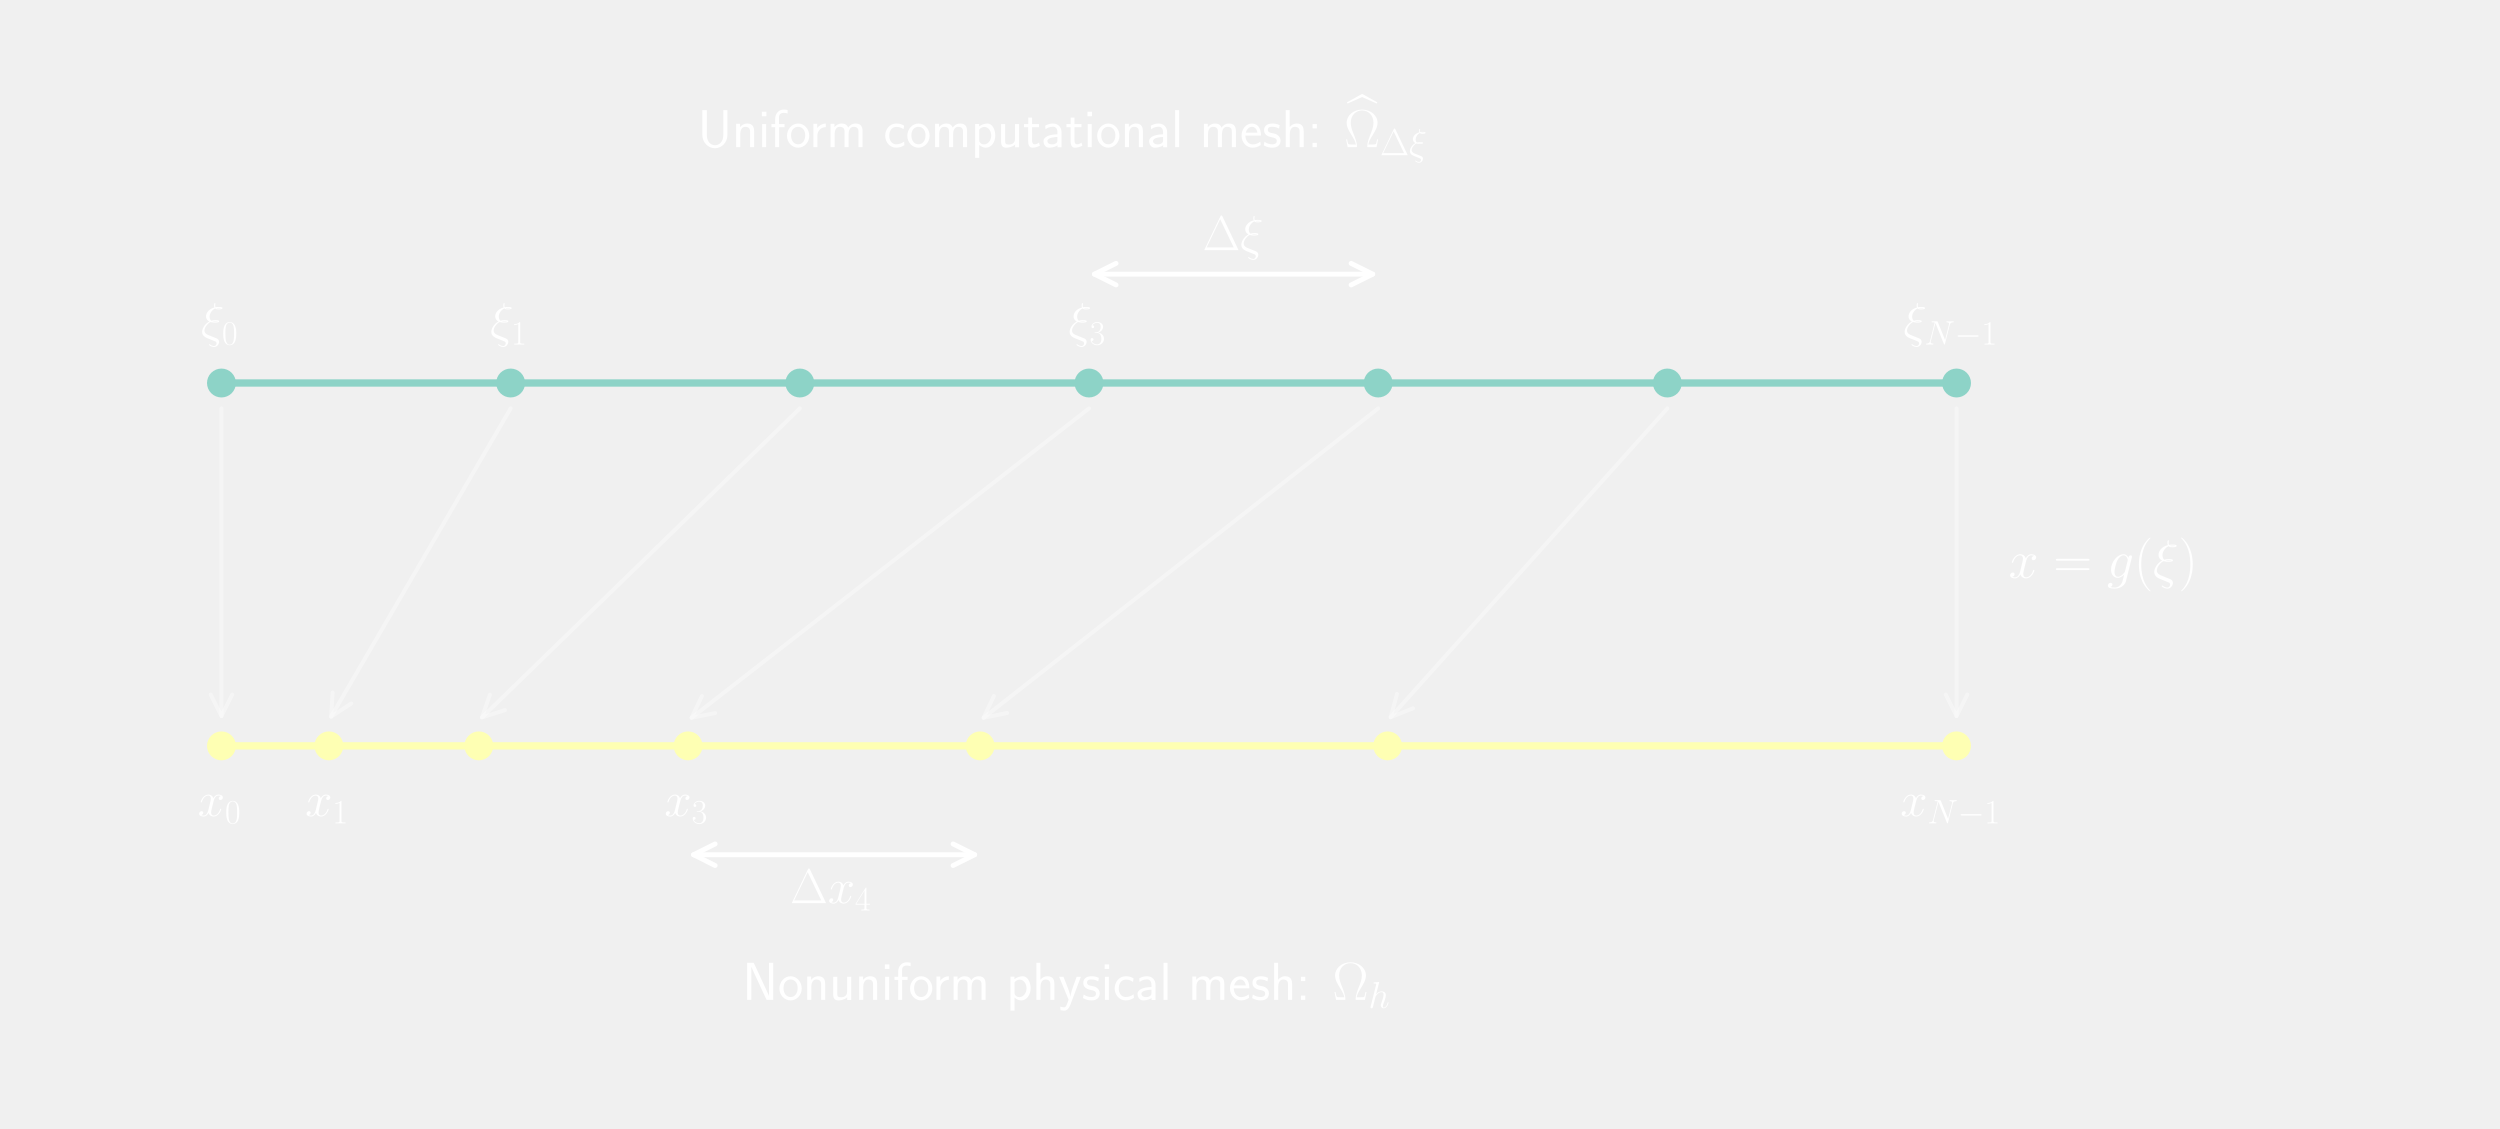
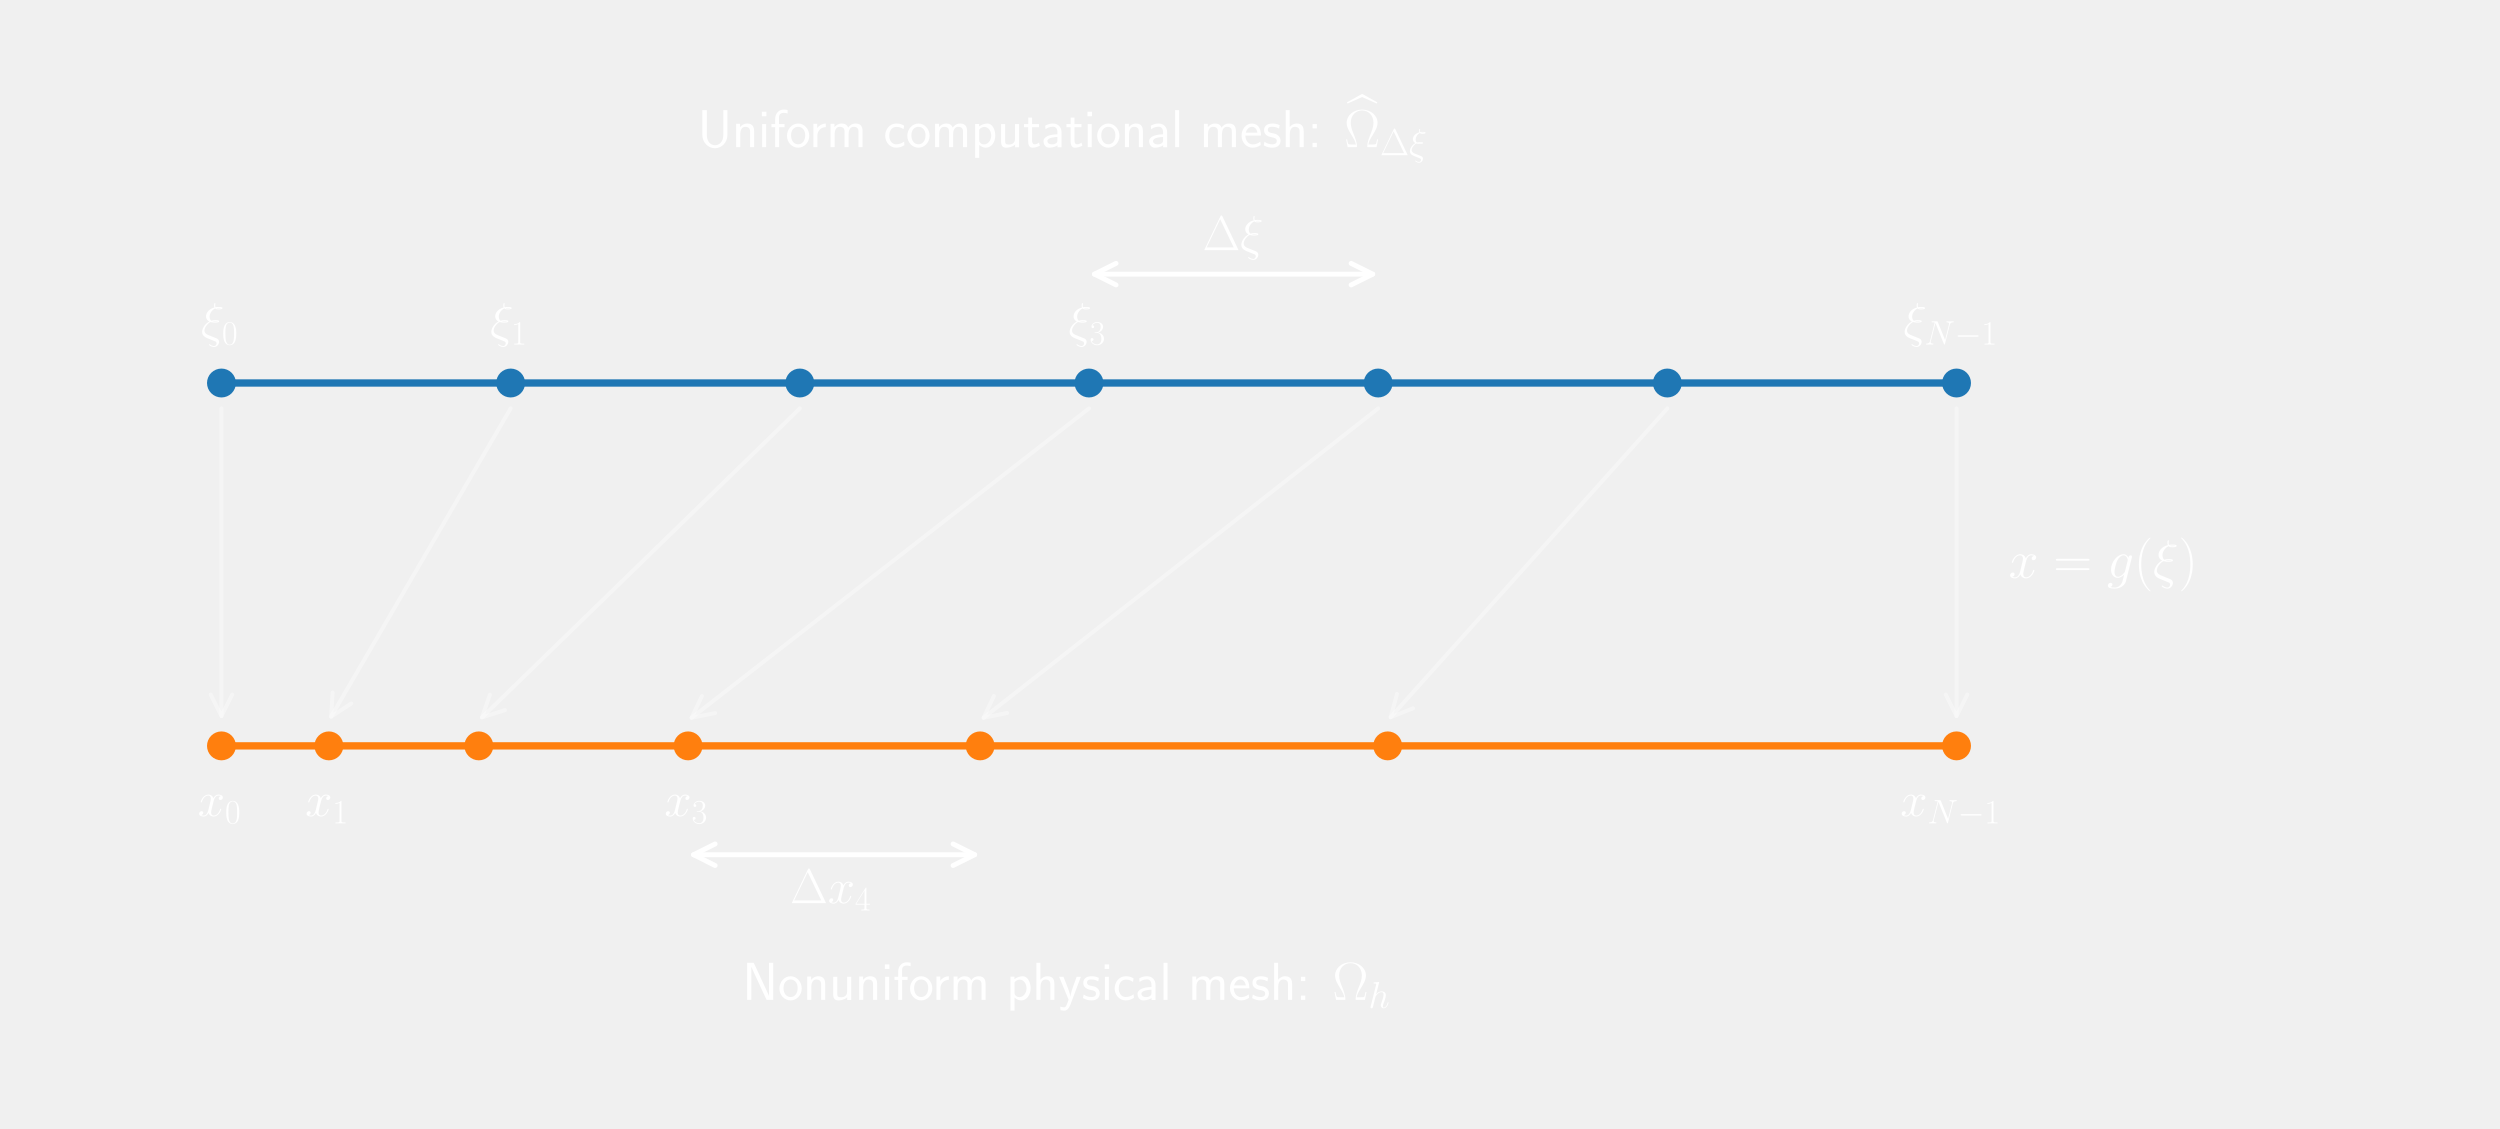
<svg xmlns="http://www.w3.org/2000/svg" xmlns:xlink="http://www.w3.org/1999/xlink" width="510.236pt" height="230.4pt" viewBox="0 0 510.236 230.4" version="1.1">
  <defs>
    <style type="text/css">*{stroke-linejoin: round; stroke-linecap: butt}</style>
  </defs>
  <g id="figure_1">
    <g id="patch_1">
      <path d="M 0 230.4  L 510.236 230.4  L 510.236 0  L 0 0  L 0 230.4  z " style="fill: none" />
    </g>
    <g id="axes_1">
      <g id="line2d_1">
-         <path d="M 45.198 78.171  L 399.317 78.171  " clip-path="url(#pd832ab5aaf)" style="fill: none; stroke: #8dd3c7; stroke-width: 1.5; stroke-linecap: square" />
+         <path d="M 45.198 78.171  L 399.317 78.171  " clip-path="url(#p89df6fd78f)" style="fill: none; stroke: #1f77b4; stroke-width: 1.5; stroke-linecap: square" />
      </g>
      <g id="line2d_2">
-         <path d="M 45.198 152.229  L 399.317 152.229  " clip-path="url(#pd832ab5aaf)" style="fill: none; stroke: #feffb3; stroke-width: 1.5; stroke-linecap: square" />
+         <path d="M 45.198 152.229  L 399.317 152.229  " clip-path="url(#p89df6fd78f)" style="fill: none; stroke: #ff7f0e; stroke-width: 1.5; stroke-linecap: square" />
      </g>
      <g id="patch_2">
        <path d="M 45.198 83.355  Q 45.198 115.2 45.198 146.15  " style="fill: none; opacity: 0.35; stroke: #ffffff; stroke-width: 0.8; stroke-linecap: round" />
        <path d="M 47.398 141.75  L 45.198 146.15  L 42.998 141.75  " style="fill: none; opacity: 0.35; stroke: #ffffff; stroke-width: 0.8; stroke-linecap: round" />
      </g>
      <g id="patch_3">
        <path d="M 104.218 83.355  Q 85.671 115.2 67.575 146.272  " style="fill: none; opacity: 0.35; stroke: #ffffff; stroke-width: 0.8; stroke-linecap: round" />
        <path d="M 71.691 143.577  L 67.575 146.272  L 67.888 141.362  " style="fill: none; opacity: 0.35; stroke: #ffffff; stroke-width: 0.8; stroke-linecap: round" />
      </g>
      <g id="patch_4">
        <path d="M 163.238 83.355  Q 130.482 115.2 98.368 146.421  " style="fill: none; opacity: 0.35; stroke: #ffffff; stroke-width: 0.8; stroke-linecap: round" />
        <path d="M 103.056 144.931  L 98.368 146.421  L 99.989 141.777  " style="fill: none; opacity: 0.35; stroke: #ffffff; stroke-width: 0.8; stroke-linecap: round" />
      </g>
      <g id="patch_5">
        <path d="M 222.257 83.355  Q 181.346 115.2 141.141 146.495  " style="fill: none; opacity: 0.35; stroke: #ffffff; stroke-width: 0.8; stroke-linecap: round" />
        <path d="M 145.964 145.529  L 141.141 146.495  L 143.262 142.056  " style="fill: none; opacity: 0.35; stroke: #ffffff; stroke-width: 0.8; stroke-linecap: round" />
      </g>
      <g id="patch_6">
        <path d="M 281.277 83.355  Q 240.658 115.2 200.743 146.493  " style="fill: none; opacity: 0.35; stroke: #ffffff; stroke-width: 0.8; stroke-linecap: round" />
        <path d="M 205.563 145.509  L 200.743 146.493  L 202.849 142.047  " style="fill: none; opacity: 0.35; stroke: #ffffff; stroke-width: 0.8; stroke-linecap: round" />
      </g>
      <g id="patch_7">
        <path d="M 340.297 83.355  Q 311.76 115.2 283.821 146.378  " style="fill: none; opacity: 0.35; stroke: #ffffff; stroke-width: 0.8; stroke-linecap: round" />
        <path d="M 288.395 144.57  L 283.821 146.378  L 285.119 141.633  " style="fill: none; opacity: 0.35; stroke: #ffffff; stroke-width: 0.8; stroke-linecap: round" />
      </g>
      <g id="patch_8">
        <path d="M 399.317 83.355  Q 399.317 115.2 399.317 146.15  " style="fill: none; opacity: 0.35; stroke: #ffffff; stroke-width: 0.8; stroke-linecap: round" />
        <path d="M 401.517 141.75  L 399.317 146.15  L 397.117 141.75  " style="fill: none; opacity: 0.35; stroke: #ffffff; stroke-width: 0.8; stroke-linecap: round" />
      </g>
      <g id="text_1">
        <g style="fill: #ffffff" transform="translate(41.03284 68.82854) scale(0.1 -0.1)">
          <defs>
            <path id="CMMI12-19" d="M 1670 0  L 998 271  C 832 335 448 490 448 876  C 448 1430 1120 1990 1254 1990  C 1267 1990 1324 1977 1344 1971  C 1516 1919 1683 1919 1798 1919  C 1996 1919 2374 1919 2374 2089  C 2374 2220 2144 2240 1868 2240  C 1740 2240 1568 2240 1337 2163  C 1184 2291 1120 2497 1120 2690  C 1120 3043 1350 3545 1856 3780  C 1971 3648 2124 3648 2259 3648  C 2419 3648 2809 3648 2809 3817  C 2809 3968 2502 3968 2297 3968  C 2169 3968 2073 3968 1894 3936  C 1862 4016 1856 4029 1856 4180  C 1856 4303 1881 4396 1881 4415  C 1881 4454 1849 4480 1817 4480  C 1715 4480 1715 4235 1715 4180  C 1715 4084 1721 3988 1760 3904  C 992 3705 652 3159 652 2741  C 652 2355 908 2144 1081 2066  C 422 1713 140 1057 140 709  C 140 148 646 -51 876 -148  L 1452 -380  C 1612 -438 1875 -547 1920 -573  C 1984 -618 2035 -695 2035 -798  C 2035 -934 1932 -1152 1708 -1152  C 1612 -1152 1401 -1127 1171 -953  C 1126 -914 1120 -908 1094 -908  C 1062 -908 1030 -934 1030 -972  C 1030 -1043 1363 -1280 1708 -1280  C 2118 -1280 2368 -882 2368 -605  C 2368 -405 2259 -244 2054 -154  L 1670 0  z M 1996 3817  C 2105 3840 2220 3840 2304 3840  C 2515 3840 2534 3835 2662 3812  C 2585 3789 2534 3776 2265 3776  C 2144 3776 2067 3776 1996 3817  z M 1491 2084  C 1644 2112 1785 2112 1862 2112  C 2073 2112 2086 2107 2227 2084  C 2156 2061 2099 2048 1824 2048  C 1670 2048 1606 2048 1491 2084  z " transform="scale(0.015625)" />
            <path id="CMR17-32" d="M 2688 2038  C 2688 2430 2681 3099 2412 3613  C 2176 4063 1798 4224 1465 4224  C 1158 4224 768 4082 524 3620  C 268 3137 243 2539 243 2038  C 243 1671 249 1112 448 623  C 723 -39 1216 -128 1465 -128  C 1760 -128 2208 -7 2470 604  C 2662 1048 2688 1568 2688 2038  z M 1465 -26  C 1056 -26 812 328 723 816  C 652 1196 652 1749 652 2109  C 652 2604 652 3015 736 3407  C 857 3954 1216 4121 1465 4121  C 1728 4121 2067 3947 2188 3420  C 2272 3054 2278 2623 2278 2109  C 2278 1691 2278 1176 2201 797  C 2067 96 1689 -26 1465 -26  z " transform="scale(0.015625)" />
          </defs>
          <use xlink:href="#CMMI12-19" transform="scale(0.996264)" />
          <use xlink:href="#CMR17-32" transform="translate(42.60603 -14.94392) scale(0.697382)" />
        </g>
      </g>
      <g id="text_2">
        <g style="fill: #ffffff" transform="translate(100.0527 68.82854) scale(0.1 -0.1)">
          <defs>
            <path id="CMR17-33" d="M 1702 4083  C 1702 4217 1696 4224 1606 4224  C 1356 3927 979 3833 620 3820  C 601 3820 569 3820 563 3808  C 556 3795 556 3782 556 3648  C 755 3648 1088 3686 1344 3839  L 1344 467  C 1344 243 1331 166 780 166  L 588 166  L 588 0  C 896 6 1216 12 1523 12  C 1830 12 2150 6 2457 0  L 2457 166  L 2265 166  C 1715 166 1702 236 1702 467  L 1702 4083  z " transform="scale(0.015625)" />
          </defs>
          <use xlink:href="#CMMI12-19" transform="scale(0.996264)" />
          <use xlink:href="#CMR17-33" transform="translate(42.60603 -14.94392) scale(0.697382)" />
        </g>
      </g>
      <g id="text_3">
        <g style="fill: #ffffff" transform="translate(218.0924 68.82854) scale(0.1 -0.1)">
          <defs>
            <path id="CMR17-35" d="M 1414 2176  C 1984 2176 2233 1673 2233 1094  C 2233 322 1824 25 1452 25  C 1113 25 563 193 390 691  C 422 678 454 678 486 678  C 640 678 755 780 755 947  C 755 1132 614 1216 486 1216  C 377 1216 211 1164 211 927  C 211 335 787 -128 1465 -128  C 2176 -128 2720 432 2720 1087  C 2720 1718 2208 2176 1600 2246  C 2086 2347 2553 2776 2553 3353  C 2553 3856 2048 4224 1472 4224  C 889 4224 377 3862 377 3347  C 377 3123 544 3084 627 3084  C 761 3084 876 3167 876 3334  C 876 3500 761 3584 627 3584  C 601 3584 569 3584 544 3571  C 729 3999 1235 4076 1459 4076  C 1683 4076 2105 3966 2105 3347  C 2105 3167 2080 2851 1862 2574  C 1670 2329 1452 2316 1241 2297  C 1209 2297 1062 2284 1036 2284  C 992 2278 966 2272 966 2227  C 966 2182 972 2176 1100 2176  L 1414 2176  z " transform="scale(0.015625)" />
          </defs>
          <use xlink:href="#CMMI12-19" transform="scale(0.996264)" />
          <use xlink:href="#CMR17-35" transform="translate(42.60603 -14.94392) scale(0.697382)" />
        </g>
      </g>
      <g id="text_4">
        <g style="fill: #ffffff" transform="translate(388.5095 68.82854) scale(0.1 -0.1)">
          <defs>
            <path id="CMMI12-4f" d="M 4736 3682  C 4806 3956 4909 4147 5395 4166  C 5414 4166 5491 4172 5491 4281  C 5491 4352 5433 4352 5408 4352  C 5280 4352 4953 4339 4825 4339  L 4518 4339  C 4429 4339 4313 4352 4224 4352  C 4185 4352 4109 4352 4109 4230  C 4109 4166 4160 4166 4205 4166  C 4589 4153 4614 4007 4614 3892  C 4614 3835 4608 3816 4589 3726  L 3865 854  L 2496 4243  C 2451 4345 2444 4352 2304 4352  L 1523 4352  C 1395 4352 1337 4352 1337 4230  C 1337 4166 1382 4166 1504 4166  C 1536 4166 1913 4166 1913 4109  C 1913 4096 1900 4045 1894 4026  L 1043 650  C 966 338 812 204 390 185  C 358 185 294 179 294 64  C 294 0 358 0 377 0  C 505 0 832 12 960 12  L 1267 12  C 1356 12 1465 0 1555 0  C 1600 0 1670 0 1670 121  C 1670 179 1606 185 1580 185  C 1369 191 1164 230 1164 459  C 1164 510 1177 567 1190 618  L 2054 4026  C 2092 3962 2092 3949 2118 3892  L 3641 115  C 3673 38 3686 0 3744 0  C 3808 0 3814 19 3840 128  L 4736 3682  z " transform="scale(0.015625)" />
            <path id="CMSY10-1" d="M 4217 1472  C 4326 1472 4441 1472 4441 1600  C 4441 1728 4326 1728 4217 1728  L 755 1728  C 646 1728 531 1728 531 1600  C 531 1472 646 1472 755 1472  L 4217 1472  z " transform="scale(0.015625)" />
          </defs>
          <use xlink:href="#CMMI12-19" transform="scale(0.996264)" />
          <use xlink:href="#CMMI12-4f" transform="translate(42.60603 -14.94392) scale(0.697382)" />
          <use xlink:href="#CMSY10-1" transform="translate(104.571 -14.94392) scale(0.697382)" />
          <use xlink:href="#CMR17-33" transform="translate(158.812 -14.94392) scale(0.697382)" />
        </g>
      </g>
      <g id="text_5">
        <g style="fill: #ffffff" transform="translate(40.36521 166.5528) scale(0.1 -0.1)">
          <defs>
            <path id="CMMI12-79" d="M 3033 2624  C 2828 2585 2752 2431 2752 2310  C 2752 2156 2873 2105 2963 2105  C 3155 2105 3289 2271 3289 2444  C 3289 2694 2982 2816 2713 2816  C 2323 2816 2105 2451 2048 2329  C 1900 2790 1504 2816 1388 2816  C 736 2816 390 1993 390 1849  C 390 1823 416 1790 460 1790  C 512 1790 524 1829 537 1855  C 755 2572 1184 2687 1369 2687  C 1657 2687 1715 2438 1715 2284  C 1715 2143 1676 1993 1600 1678  L 1382 778  C 1286 390 1100 64 761 64  C 729 64 569 64 435 126  C 665 166 716 358 716 435  C 716 563 620 640 499 640  C 345 640 179 505 179 300  C 179 57 480 -64 755 -64  C 1062 -64 1280 153 1414 415  C 1516 64 1836 -64 2073 -64  C 2726 -64 3072 751 3072 896  C 3072 929 3046 955 3008 955  C 2950 955 2944 922 2924 870  C 2752 300 2380 64 2092 64  C 1868 64 1747 204 1747 467  C 1747 607 1772 712 1875 1146  L 2099 2039  C 2195 2425 2412 2687 2707 2687  C 2720 2687 2899 2687 3033 2624  z " transform="scale(0.015625)" />
          </defs>
          <use xlink:href="#CMMI12-79" transform="scale(0.996264)" />
          <use xlink:href="#CMR17-32" transform="translate(55.43406 -14.94392) scale(0.697382)" />
        </g>
      </g>
      <g id="text_6">
        <g style="fill: #ffffff" transform="translate(62.29239 166.5528) scale(0.1 -0.1)">
          <use xlink:href="#CMMI12-79" transform="scale(0.996264)" />
          <use xlink:href="#CMR17-33" transform="translate(55.43406 -14.94392) scale(0.697382)" />
        </g>
      </g>
      <g id="text_7">
        <g style="fill: #ffffff" transform="translate(135.6025 166.5528) scale(0.1 -0.1)">
          <use xlink:href="#CMMI12-79" transform="scale(0.996264)" />
          <use xlink:href="#CMR17-35" transform="translate(55.43406 -14.94392) scale(0.697382)" />
        </g>
      </g>
      <g id="text_8">
        <g style="fill: #ffffff" transform="translate(387.8419 166.5528) scale(0.1 -0.1)">
          <use xlink:href="#CMMI12-79" transform="scale(0.996264)" />
          <use xlink:href="#CMMI12-4f" transform="translate(55.43406 -14.94392) scale(0.697382)" />
          <use xlink:href="#CMSY10-1" transform="translate(117.399 -14.94392) scale(0.697382)" />
          <use xlink:href="#CMR17-33" transform="translate(171.64 -14.94392) scale(0.697382)" />
        </g>
      </g>
      <g id="text_9">
        <g style="fill: #ffffff" transform="translate(142.379 30.03429) scale(0.11 -0.11)">
          <defs>
            <path id="CMSS17-57" d="M 3552 4416  L 3065 4416  L 3065 1459  C 3065 608 2547 230 2073 230  C 1587 230 1100 627 1100 1452  L 1100 4416  L 563 4416  L 563 1465  C 563 544 1273 -128 2067 -128  C 2860 -128 3552 544 3552 1465  L 3552 4416  z " transform="scale(0.015625)" />
            <path id="CMSS17-70" d="M 2617 1878  C 2617 2283 2521 2816 1798 2816  C 1388 2816 1120 2604 940 2386  L 940 2783  L 473 2783  L 473 0  L 960 0  L 960 1556  C 960 1962 1113 2425 1548 2425  C 2112 2425 2131 2045 2131 1826  L 2131 0  L 2617 0  L 2617 1878  z " transform="scale(0.015625)" />
            <path id="CMSS17-6b" d="M 979 4224  L 441 4224  L 441 3686  L 979 3686  L 979 4224  z M 947 2752  L 473 2752  L 473 0  L 947 0  L 947 2752  z " transform="scale(0.015625)" />
            <path id="CMSS17-68" d="M 1075 2380  L 1721 2380  L 1721 2752  L 1062 2752  L 1062 3563  C 1062 4013 1408 4089 1606 4089  C 1670 4089 1849 4089 2080 4007  L 2080 4428  C 1932 4460 1753 4480 1612 4480  C 1017 4480 601 3994 601 3366  L 601 2752  L 160 2752  L 160 2380  L 601 2380  L 601 0  L 1075 0  L 1075 2380  z " transform="scale(0.015625)" />
            <path id="CMSS17-71" d="M 2828 1356  C 2828 2175 2220 2816 1504 2816  C 768 2816 172 2156 172 1356  C 172 544 787 -64 1497 -64  C 2227 -64 2828 563 2828 1356  z M 1504 339  C 1049 339 659 710 659 1407  C 659 2150 1113 2425 1497 2425  C 1913 2425 2342 2124 2342 1407  C 2342 684 1926 339 1504 339  z " transform="scale(0.015625)" />
            <path id="CMSS17-74" d="M 953 1369  C 953 1974 1395 2379 1958 2392  L 1958 2816  C 1548 2809 1164 2604 934 2270  L 934 2783  L 480 2783  L 480 0  L 953 0  L 953 1369  z " transform="scale(0.015625)" />
            <path id="CMSS17-6f" d="M 4288 1878  C 4288 2309 4179 2816 3462 2816  C 2982 2816 2694 2515 2566 2328  C 2451 2668 2182 2816 1798 2816  C 1363 2816 1088 2566 940 2386  L 940 2783  L 473 2783  L 473 0  L 960 0  L 960 1556  C 960 1936 1100 2425 1555 2425  C 2137 2425 2137 2013 2137 1826  L 2137 0  L 2624 0  L 2624 1556  C 2624 1936 2764 2425 3219 2425  C 3801 2425 3801 2013 3801 1826  L 3801 0  L 4288 0  L 4288 1878  z " transform="scale(0.015625)" />
            <path id="CMSS17-65" d="M 2464 2540  C 2464 2585 2169 2713 2092 2739  C 1881 2816 1612 2816 1542 2816  C 710 2816 211 2092 211 1363  C 211 595 768 -64 1516 -64  C 1945 -64 2252 76 2502 243  L 2464 665  C 2188 454 1868 339 1523 339  C 1024 339 697 774 697 1369  C 697 1830 908 2412 1548 2412  C 1900 2412 2099 2342 2393 2143  L 2464 2540  z " transform="scale(0.015625)" />
            <path id="CMSS17-72" d="M 966 275  C 1177 70 1465 -64 1772 -64  C 2368 -64 2880 553 2880 1382  C 2880 2147 2496 2816 1945 2816  C 1625 2816 1241 2700 953 2470  L 953 2764  L 480 2764  L 480 -1280  L 966 -1280  L 966 275  z M 966 2088  C 1017 2166 1235 2412 1587 2412  C 2035 2412 2393 1946 2393 1382  C 2393 741 1958 326 1529 326  C 1401 326 1267 358 1139 468  C 966 624 966 721 966 812  L 966 2088  z " transform="scale(0.015625)" />
            <path id="CMSS17-77" d="M 2617 2752  L 2131 2752  L 2131 976  C 2131 500 1785 307 1420 307  C 998 307 960 448 960 712  L 960 2752  L 473 2752  L 473 680  C 473 179 646 -64 1088 -64  C 1305 -64 1798 -13 2144 307  L 2144 -13  L 2617 -13  L 2617 2752  z " transform="scale(0.015625)" />
            <path id="CMSS17-76" d="M 1068 2380  L 1900 2380  L 1900 2752  L 1068 2752  L 1068 3520  L 614 3520  L 614 2752  L 108 2752  L 108 2380  L 601 2380  L 601 751  C 601 384 684 -64 1107 -64  C 1427 -64 1721 25 2003 172  L 1900 551  C 1747 416 1561 339 1363 339  C 1081 339 1068 699 1068 860  L 1068 2380  z " transform="scale(0.015625)" />
            <path id="CMSS17-63" d="M 2406 1789  C 2406 2399 1977 2816 1401 2816  C 1120 2816 812 2764 460 2559  L 499 2133  C 659 2250 934 2438 1395 2438  C 1721 2438 1920 2185 1920 1782  L 1920 1536  C 896 1504 256 1209 256 711  C 256 452 416 -64 947 -64  C 1043 -64 1561 -52 1932 224  L 1932 -13  L 2406 -13  L 2406 1789  z M 1920 824  C 1920 711 1920 559 1728 446  C 1561 339 1350 326 1260 326  C 940 326 723 503 723 723  C 723 1165 1721 1209 1920 1216  L 1920 824  z " transform="scale(0.015625)" />
            <path id="CMSS17-6e" d="M 947 4416  L 473 4416  L 473 0  L 947 0  L 947 4416  z " transform="scale(0.015625)" />
            <path id="CMSS17-67" d="M 2502 1375  C 2502 1587 2489 2001 2284 2347  C 2060 2713 1696 2816 1420 2816  C 755 2816 192 2184 192 1363  C 192 579 774 -64 1510 -64  C 1798 -64 2150 19 2470 249  C 2470 275 2457 414 2451 421  C 2451 433 2432 629 2432 655  C 2124 408 1772 326 1516 326  C 1107 326 665 667 646 1375  L 2502 1375  z M 697 1728  C 780 2086 1062 2425 1420 2425  C 1516 2425 1964 2412 2080 1728  L 697 1728  z " transform="scale(0.015625)" />
            <path id="CMSS17-75" d="M 2060 2623  C 1683 2803 1388 2816 1196 2816  C 742 2816 198 2655 198 2009  C 198 1363 902 1222 1094 1183  C 1388 1126 1715 1062 1715 742  C 1715 339 1254 339 1171 339  C 915 339 563 409 243 639  L 166 211  C 531 0 883 -64 1177 -64  C 1964 -64 2163 416 2163 780  C 2163 1094 1984 1305 1862 1401  C 1651 1567 1574 1587 1049 1695  C 960 1708 646 1779 646 2067  C 646 2431 1049 2431 1139 2431  C 1555 2431 1811 2303 1984 2207  L 2060 2623  z " transform="scale(0.015625)" />
            <path id="CMSS17-6a" d="M 2617 1878  C 2617 2283 2521 2816 1798 2816  C 1395 2816 1132 2617 947 2399  L 947 4416  L 473 4416  L 473 0  L 960 0  L 960 1556  C 960 1962 1113 2425 1548 2425  C 2112 2425 2131 2045 2131 1826  L 2131 0  L 2617 0  L 2617 1878  z " transform="scale(0.015625)" />
            <path id="CMSS17-3c" d="M 1088 2752  L 576 2752  L 576 2239  L 1088 2239  L 1088 2752  z M 576 512  L 576 0  L 1088 0  L 1088 512  L 576 512  z " transform="scale(0.015625)" />
            <path id="CMEX10-63" d="M 1772 4358  L 3513 3584  L 3590 3724  L 1779 4736  L -33 3724  L 38 3584  L 1772 4358  z " transform="scale(0.015625)" />
            <path id="CMR17-b" d="M 4038 935  L 3923 935  C 3865 640 3846 563 3814 461  C 3782 364 3763 313 3392 313  L 2873 313  C 2944 685 3097 961 3366 1390  C 3699 1935 3974 2377 3974 2909  C 3974 3775 3155 4480 2137 4480  C 1094 4480 294 3768 294 2909  C 294 2377 576 1922 889 1416  C 1171 961 1324 685 1395 313  L 876 313  C 512 313 492 364 460 454  C 422 557 409 640 345 935  L 230 935  L 416 0  L 1382 0  C 1516 0 1523 6 1523 102  C 1523 557 1286 1153 1177 1428  C 972 1928 780 2416 780 2916  C 780 3871 1465 4377 2131 4377  C 2828 4377 3488 3852 3488 2916  C 3488 2422 3315 1980 3078 1396  C 2976 1134 2745 550 2745 102  C 2745 0 2752 0 2886 0  L 3853 0  L 4038 935  z " transform="scale(0.015625)" />
            <path id="CMR17-2" d="M 2598 4435  C 2547 4544 2521 4544 2470 4544  C 2393 4544 2387 4531 2342 4441  L 268 108  C 262 96 236 38 236 32  C 236 6 243 0 358 0  L 4576 0  C 4691 0 4697 6 4697 32  C 4697 38 4672 96 4665 108  L 2598 4435  z M 2310 4056  L 4083 358  L 531 358  L 2310 4056  z " transform="scale(0.015625)" />
          </defs>
          <use xlink:href="#CMSS17-57" transform="scale(0.996264)" />
          <use xlink:href="#CMSS17-70" transform="translate(64.13974 0) scale(0.996264)" />
          <use xlink:href="#CMSS17-6b" transform="translate(112.3447 0) scale(0.996264)" />
          <use xlink:href="#CMSS17-68" transform="translate(134.5254 0) scale(0.996264)" />
          <use xlink:href="#CMSS17-71" transform="translate(163.1521 0) scale(0.996264)" />
          <use xlink:href="#CMSS17-74" transform="translate(207.3932 0) scale(0.996264)" />
          <use xlink:href="#CMSS17-6f" transform="translate(239.303 0) scale(0.996264)" />
          <use xlink:href="#CMSS17-65" transform="translate(344.7614 0) scale(0.996264)" />
          <use xlink:href="#CMSS17-71" transform="translate(386.4002 0) scale(0.996264)" />
          <use xlink:href="#CMSS17-6f" transform="translate(433.2438 0) scale(0.996264)" />
          <use xlink:href="#CMSS17-72" transform="translate(507.4731 0) scale(0.996264)" />
          <use xlink:href="#CMSS17-77" transform="translate(555.678 0) scale(0.996264)" />
          <use xlink:href="#CMSS17-76" transform="translate(603.883 0) scale(0.996264)" />
          <use xlink:href="#CMSS17-63" transform="translate(637.7145 0) scale(0.996264)" />
          <use xlink:href="#CMSS17-76" transform="translate(682.6364 0) scale(0.996264)" />
          <use xlink:href="#CMSS17-6b" transform="translate(716.468 0) scale(0.996264)" />
          <use xlink:href="#CMSS17-71" transform="translate(738.6487 0) scale(0.996264)" />
          <use xlink:href="#CMSS17-70" transform="translate(785.4924 0) scale(0.996264)" />
          <use xlink:href="#CMSS17-63" transform="translate(833.6973 0) scale(0.996264)" />
          <use xlink:href="#CMSS17-6e" transform="translate(878.6192 0) scale(0.996264)" />
          <use xlink:href="#CMSS17-6f" transform="translate(932.0291 0) scale(0.996264)" />
          <use xlink:href="#CMSS17-67" transform="translate(1006.258 0) scale(0.996264)" />
          <use xlink:href="#CMSS17-75" transform="translate(1047.897 0) scale(0.996264)" />
          <use xlink:href="#CMSS17-6a" transform="translate(1083.811 0) scale(0.996264)" />
          <use xlink:href="#CMSS17-3c" transform="translate(1132.016 0) scale(0.996264)" />
          <use xlink:href="#CMEX10-63" transform="translate(1205.259 25.1693) scale(0.996264)" />
          <use xlink:href="#CMR17-b" transform="translate(1199.679 0) scale(0.996264)" />
          <use xlink:href="#CMR17-2" transform="translate(1266.189 -14.94392) scale(0.697382)" />
          <use xlink:href="#CMMI12-19" transform="translate(1320.032 -14.94392) scale(0.697382)" />
        </g>
      </g>
      <g id="text_10">
        <g style="fill: #ffffff" transform="translate(151.5184 204.0686) scale(0.11 -0.11)">
          <defs>
            <path id="CMSS17-50" d="M 1465 4179  L 1350 4416  L 563 4416  L 563 0  L 1062 0  L 1062 3925  L 1068 3931  C 1113 3817 1139 3759 1401 3193  L 2771 236  L 2886 0  L 3673 0  L 3673 4416  L 3174 4416  L 3174 490  L 3168 484  C 3123 598 3097 655 2835 1222  L 1465 4179  z " transform="scale(0.015625)" />
            <path id="CMSS17-7b" d="M 2675 2752  L 2176 2752  C 1632 1293 1446 701 1433 383  L 1427 383  C 1408 695 1126 1459 902 2006  L 601 2752  L 83 2752  L 1216 14  C 1145 -177 1043 -464 1011 -527  C 870 -884 774 -884 672 -884  C 646 -884 441 -877 211 -807  L 249 -1229  C 409 -1261 569 -1280 684 -1280  C 844 -1280 1164 -1280 1459 -495  L 2675 2752  z " transform="scale(0.015625)" />
            <path id="CMMI12-69" d="M 1798 4255  C 1804 4281 1817 4319 1817 4351  C 1817 4416 1753 4416 1740 4416  C 1734 4416 1420 4390 1388 4383  C 1280 4377 1184 4364 1068 4358  C 908 4345 864 4339 864 4223  C 864 4159 915 4159 1004 4159  C 1318 4159 1324 4103 1324 4040  C 1324 4002 1312 3951 1305 3932  L 377 249  C 352 153 352 140 352 102  C 352 -39 460 -64 524 -64  C 633 -64 716 19 748 89  L 1036 1245  C 1068 1385 1107 1519 1139 1660  C 1209 1928 1209 1934 1331 2119  C 1452 2305 1740 2687 2233 2687  C 2489 2687 2579 2496 2579 2241  C 2579 1883 2329 1187 2188 804  C 2131 651 2099 568 2099 453  C 2099 166 2297 -64 2604 -64  C 3200 -64 3424 874 3424 913  C 3424 945 3398 970 3360 970  C 3302 970 3296 951 3264 842  C 3116 332 2880 64 2624 64  C 2560 64 2457 70 2457 274  C 2457 440 2534 645 2560 715  C 2675 1021 2963 1775 2963 2145  C 2963 2528 2739 2816 2252 2816  C 1888 2816 1568 2643 1305 2311  L 1798 4255  z " transform="scale(0.015625)" />
          </defs>
          <use xlink:href="#CMSS17-50" transform="scale(0.996264)" />
          <use xlink:href="#CMSS17-71" transform="translate(66.06152 0) scale(0.996264)" />
          <use xlink:href="#CMSS17-70" transform="translate(112.9051 0) scale(0.996264)" />
          <use xlink:href="#CMSS17-77" transform="translate(161.1101 0) scale(0.996264)" />
          <use xlink:href="#CMSS17-70" transform="translate(209.315 0) scale(0.996264)" />
          <use xlink:href="#CMSS17-6b" transform="translate(257.52 0) scale(0.996264)" />
          <use xlink:href="#CMSS17-68" transform="translate(279.7007 0) scale(0.996264)" />
          <use xlink:href="#CMSS17-71" transform="translate(308.3274 0) scale(0.996264)" />
          <use xlink:href="#CMSS17-74" transform="translate(352.5685 0) scale(0.996264)" />
          <use xlink:href="#CMSS17-6f" transform="translate(384.4783 0) scale(0.996264)" />
          <use xlink:href="#CMSS17-72" transform="translate(489.9367 0) scale(0.996264)" />
          <use xlink:href="#CMSS17-6a" transform="translate(538.1416 0) scale(0.996264)" />
          <use xlink:href="#CMSS17-7b" transform="translate(586.3465 0) scale(0.996264)" />
          <use xlink:href="#CMSS17-75" transform="translate(629.3467 0) scale(0.996264)" />
          <use xlink:href="#CMSS17-6b" transform="translate(665.2602 0) scale(0.996264)" />
          <use xlink:href="#CMSS17-65" transform="translate(687.441 0) scale(0.996264)" />
          <use xlink:href="#CMSS17-63" transform="translate(729.0798 0) scale(0.996264)" />
          <use xlink:href="#CMSS17-6e" transform="translate(774.0017 0) scale(0.996264)" />
          <use xlink:href="#CMSS17-6f" transform="translate(827.4115 0) scale(0.996264)" />
          <use xlink:href="#CMSS17-67" transform="translate(901.6408 0) scale(0.996264)" />
          <use xlink:href="#CMSS17-75" transform="translate(943.2796 0) scale(0.996264)" />
          <use xlink:href="#CMSS17-6a" transform="translate(979.1932 0) scale(0.996264)" />
          <use xlink:href="#CMSS17-3c" transform="translate(1027.398 0) scale(0.996264)" />
          <use xlink:href="#CMR17-b" transform="translate(1095.061 0) scale(0.996264)" />
          <use xlink:href="#CMMI12-69" transform="translate(1161.571 -14.94392) scale(0.697382)" />
        </g>
      </g>
      <g id="text_11">
        <g style="fill: #ffffff" transform="translate(409.9405 117.9397) scale(0.11 -0.11)">
          <defs>
            <path id="CMR17-3f" d="M 4115 2048  C 4211 2048 4307 2048 4307 2156  C 4307 2272 4198 2272 4089 2272  L 512 2272  C 403 2272 294 2272 294 2156  C 294 2048 390 2048 486 2048  L 4115 2048  z M 4089 927  C 4198 927 4307 927 4307 1043  C 4307 1152 4211 1152 4115 1152  L 486 1152  C 390 1152 294 1152 294 1043  C 294 927 403 927 512 927  L 4089 927  z " transform="scale(0.015625)" />
            <path id="CMMI12-68" d="M 2163 811  C 2137 708 2124 683 2041 587  C 1779 249 1510 128 1312 128  C 1100 128 902 293 902 734  C 902 1072 1094 1787 1235 2075  C 1420 2432 1708 2687 1977 2687  C 2400 2687 2483 2164 2483 2126  L 2464 2036  L 2163 811  z M 2560 2394  C 2476 2579 2297 2816 1977 2816  C 1280 2816 486 1941 486 989  C 486 325 889 0 1299 0  C 1638 0 1939 268 2054 396  L 1913 -176  C 1824 -520 1785 -677 1555 -896  C 1292 -1152 1049 -1152 908 -1152  C 716 -1152 556 -1140 396 -1090  C 601 -1034 652 -858 652 -789  C 652 -689 576 -589 435 -589  C 281 -589 115 -714 115 -921  C 115 -1178 377 -1280 921 -1280  C 1747 -1280 2176 -758 2259 -420  L 2969 2426  C 2988 2502 2988 2515 2988 2528  C 2988 2617 2918 2688 2822 2688  C 2668 2688 2579 2560 2560 2388  L 2560 2394  z " transform="scale(0.015625)" />
            <path id="CMR17-29" d="M 1958 -1562  C 1958 -1556 1958 -1543 1939 -1524  C 1644 -1223 857 -403 857 1596  C 857 3595 1632 4408 1945 4729  C 1945 4735 1958 4748 1958 4767  C 1958 4787 1939 4800 1913 4800  C 1843 4800 1299 4325 985 3620  C 665 2909 576 2218 576 1603  C 576 1141 620 360 1004 -467  C 1312 -1133 1836 -1600 1913 -1600  C 1945 -1600 1958 -1588 1958 -1562  z " transform="scale(0.015625)" />
            <path id="CMR17-2a" d="M 1683 1596  C 1683 2057 1638 2839 1254 3665  C 947 4332 422 4800 345 4800  C 326 4800 300 4793 300 4761  C 300 4748 307 4742 313 4729  C 620 4408 1401 3595 1401 1603  C 1401 -396 627 -1210 313 -1530  C 307 -1543 300 -1549 300 -1562  C 300 -1594 326 -1600 345 -1600  C 416 -1600 960 -1127 1273 -422  C 1593 289 1683 981 1683 1596  z " transform="scale(0.015625)" />
          </defs>
          <use xlink:href="#CMMI12-79" transform="scale(0.996264)" />
          <use xlink:href="#CMR17-3f" transform="translate(83.10807 0) scale(0.996264)" />
          <use xlink:href="#CMMI12-68" transform="translate(182.4969 0) scale(0.996264)" />
          <use xlink:href="#CMR17-29" transform="translate(232.7824 0) scale(0.996264)" />
          <use xlink:href="#CMMI12-19" transform="translate(268.0631 0) scale(0.996264)" />
          <use xlink:href="#CMR17-2a" transform="translate(315.4835 0) scale(0.996264)" />
        </g>
      </g>
      <g id="patch_9">
        <path d="M 223.375 55.954  Q 251.767 55.954 280.159 55.954  " style="fill: none; stroke: #ffffff; stroke-linecap: round" />
        <path d="M 227.775 58.154  L 223.375 55.954  L 227.775 53.754  " style="fill: none; stroke: #ffffff; stroke-linecap: round" />
        <path d="M 275.759 53.754  L 280.159 55.954  L 275.759 58.154  " style="fill: none; stroke: #ffffff; stroke-linecap: round" />
      </g>
      <g id="text_12">
        <g style="fill: #ffffff" transform="translate(245.4369 51.05482) scale(0.1 -0.1)">
          <use xlink:href="#CMR17-2" transform="scale(0.996264)" />
          <use xlink:href="#CMMI12-19" transform="translate(76.91959 0) scale(0.996264)" />
        </g>
      </g>
      <g id="patch_10">
        <path d="M 141.553 174.446  Q 170.237 174.446 198.921 174.446  " style="fill: none; stroke: #ffffff; stroke-linecap: round" />
        <path d="M 145.953 176.646  L 141.553 174.446  L 145.953 172.246  " style="fill: none; stroke: #ffffff; stroke-linecap: round" />
        <path d="M 194.521 172.246  L 198.921 174.446  L 194.521 176.646  " style="fill: none; stroke: #ffffff; stroke-linecap: round" />
      </g>
      <g id="text_13">
        <g style="fill: #ffffff" transform="translate(161.2535 184.3265) scale(0.1 -0.1)">
          <defs>
            <path id="CMR17-36" d="M 2150 4147  C 2150 4281 2144 4288 2028 4288  L 128 1254  L 128 1088  L 1779 1088  L 1779 460  C 1779 230 1766 166 1318 166  L 1196 166  L 1196 0  C 1401 12 1747 12 1964 12  C 2182 12 2528 12 2732 0  L 2732 166  L 2611 166  C 2163 166 2150 230 2150 460  L 2150 1088  L 2803 1088  L 2803 1254  L 2150 1254  L 2150 4147  z M 1798 3723  L 1798 1254  L 256 1254  L 1798 3723  z " transform="scale(0.015625)" />
          </defs>
          <use xlink:href="#CMR17-2" transform="scale(0.996264)" />
          <use xlink:href="#CMMI12-79" transform="translate(76.91959 0) scale(0.996264)" />
          <use xlink:href="#CMR17-36" transform="translate(132.3536 -14.94392) scale(0.697382)" />
        </g>
      </g>
      <g id="PathCollection_1">
        <defs>
-           <path id="m69e5fba8ef" d="M 0 2.449  C 0.65 2.449 1.273 2.191 1.732 1.732  C 2.191 1.273 2.449 0.65 2.449 0  C 2.449 -0.65 2.191 -1.273 1.732 -1.732  C 1.273 -2.191 0.65 -2.449 0 -2.449  C -0.65 -2.449 -1.273 -2.191 -1.732 -1.732  C -2.191 -1.273 -2.449 -0.65 -2.449 0  C -2.449 0.65 -2.191 1.273 -1.732 1.732  C -1.273 2.191 -0.65 2.449 0 2.449  z " style="stroke: #8dd3c7" />
+           <path id="m26fc601ff1" d="M 0 2.449  C 0.65 2.449 1.273 2.191 1.732 1.732  C 2.191 1.273 2.449 0.65 2.449 0  C 2.449 -0.65 2.191 -1.273 1.732 -1.732  C 1.273 -2.191 0.65 -2.449 0 -2.449  C -0.65 -2.449 -1.273 -2.191 -1.732 -1.732  C -2.191 -1.273 -2.449 -0.65 -2.449 0  C -2.449 0.65 -2.191 1.273 -1.732 1.732  C -1.273 2.191 -0.65 2.449 0 2.449  z " style="stroke: #1f77b4" />
        </defs>
-         <g clip-path="url(#pd832ab5aaf)">
-           <use xlink:href="#m69e5fba8ef" x="45.198" y="78.171" style="fill: #8dd3c7; stroke: #8dd3c7" />
-           <use xlink:href="#m69e5fba8ef" x="104.218" y="78.171" style="fill: #8dd3c7; stroke: #8dd3c7" />
-           <use xlink:href="#m69e5fba8ef" x="163.238" y="78.171" style="fill: #8dd3c7; stroke: #8dd3c7" />
-           <use xlink:href="#m69e5fba8ef" x="222.257" y="78.171" style="fill: #8dd3c7; stroke: #8dd3c7" />
-           <use xlink:href="#m69e5fba8ef" x="281.277" y="78.171" style="fill: #8dd3c7; stroke: #8dd3c7" />
-           <use xlink:href="#m69e5fba8ef" x="340.297" y="78.171" style="fill: #8dd3c7; stroke: #8dd3c7" />
-           <use xlink:href="#m69e5fba8ef" x="399.317" y="78.171" style="fill: #8dd3c7; stroke: #8dd3c7" />
+         <g clip-path="url(#p89df6fd78f)">
+           <use xlink:href="#m26fc601ff1" x="45.198" y="78.171" style="fill: #1f77b4; stroke: #1f77b4" />
+           <use xlink:href="#m26fc601ff1" x="104.218" y="78.171" style="fill: #1f77b4; stroke: #1f77b4" />
+           <use xlink:href="#m26fc601ff1" x="163.238" y="78.171" style="fill: #1f77b4; stroke: #1f77b4" />
+           <use xlink:href="#m26fc601ff1" x="222.257" y="78.171" style="fill: #1f77b4; stroke: #1f77b4" />
+           <use xlink:href="#m26fc601ff1" x="281.277" y="78.171" style="fill: #1f77b4; stroke: #1f77b4" />
+           <use xlink:href="#m26fc601ff1" x="340.297" y="78.171" style="fill: #1f77b4; stroke: #1f77b4" />
+           <use xlink:href="#m26fc601ff1" x="399.317" y="78.171" style="fill: #1f77b4; stroke: #1f77b4" />
        </g>
      </g>
      <g id="PathCollection_2">
        <defs>
-           <path id="m58d2d17989" d="M 0 2.449  C 0.65 2.449 1.273 2.191 1.732 1.732  C 2.191 1.273 2.449 0.65 2.449 0  C 2.449 -0.65 2.191 -1.273 1.732 -1.732  C 1.273 -2.191 0.65 -2.449 0 -2.449  C -0.65 -2.449 -1.273 -2.191 -1.732 -1.732  C -2.191 -1.273 -2.449 -0.65 -2.449 0  C -2.449 0.65 -2.191 1.273 -1.732 1.732  C -1.273 2.191 -0.65 2.449 0 2.449  z " style="stroke: #feffb3" />
+           <path id="m2fb30fd49c" d="M 0 2.449  C 0.65 2.449 1.273 2.191 1.732 1.732  C 2.191 1.273 2.449 0.65 2.449 0  C 2.449 -0.65 2.191 -1.273 1.732 -1.732  C 1.273 -2.191 0.65 -2.449 0 -2.449  C -0.65 -2.449 -1.273 -2.191 -1.732 -1.732  C -2.191 -1.273 -2.449 -0.65 -2.449 0  C -2.449 0.65 -2.191 1.273 -1.732 1.732  C -1.273 2.191 -0.65 2.449 0 2.449  z " style="stroke: #ff7f0e" />
        </defs>
-         <g clip-path="url(#pd832ab5aaf)">
-           <use xlink:href="#m58d2d17989" x="45.198" y="152.229" style="fill: #feffb3; stroke: #feffb3" />
-           <use xlink:href="#m58d2d17989" x="67.125" y="152.229" style="fill: #feffb3; stroke: #feffb3" />
-           <use xlink:href="#m58d2d17989" x="97.727" y="152.229" style="fill: #feffb3; stroke: #feffb3" />
-           <use xlink:href="#m58d2d17989" x="140.435" y="152.229" style="fill: #feffb3; stroke: #feffb3" />
-           <use xlink:href="#m58d2d17989" x="200.039" y="152.229" style="fill: #feffb3; stroke: #feffb3" />
-           <use xlink:href="#m58d2d17989" x="283.224" y="152.229" style="fill: #feffb3; stroke: #feffb3" />
-           <use xlink:href="#m58d2d17989" x="399.317" y="152.229" style="fill: #feffb3; stroke: #feffb3" />
+         <g clip-path="url(#p89df6fd78f)">
+           <use xlink:href="#m2fb30fd49c" x="45.198" y="152.229" style="fill: #ff7f0e; stroke: #ff7f0e" />
+           <use xlink:href="#m2fb30fd49c" x="67.125" y="152.229" style="fill: #ff7f0e; stroke: #ff7f0e" />
+           <use xlink:href="#m2fb30fd49c" x="97.727" y="152.229" style="fill: #ff7f0e; stroke: #ff7f0e" />
+           <use xlink:href="#m2fb30fd49c" x="140.435" y="152.229" style="fill: #ff7f0e; stroke: #ff7f0e" />
+           <use xlink:href="#m2fb30fd49c" x="200.039" y="152.229" style="fill: #ff7f0e; stroke: #ff7f0e" />
+           <use xlink:href="#m2fb30fd49c" x="283.224" y="152.229" style="fill: #ff7f0e; stroke: #ff7f0e" />
+           <use xlink:href="#m2fb30fd49c" x="399.317" y="152.229" style="fill: #ff7f0e; stroke: #ff7f0e" />
        </g>
      </g>
    </g>
  </g>
  <defs>
-     <clipPath id="pd832ab5aaf">
+     <clipPath id="p89df6fd78f">
      <rect x="20.409" y="11.52" width="474.52" height="207.36" />
    </clipPath>
  </defs>
</svg>
